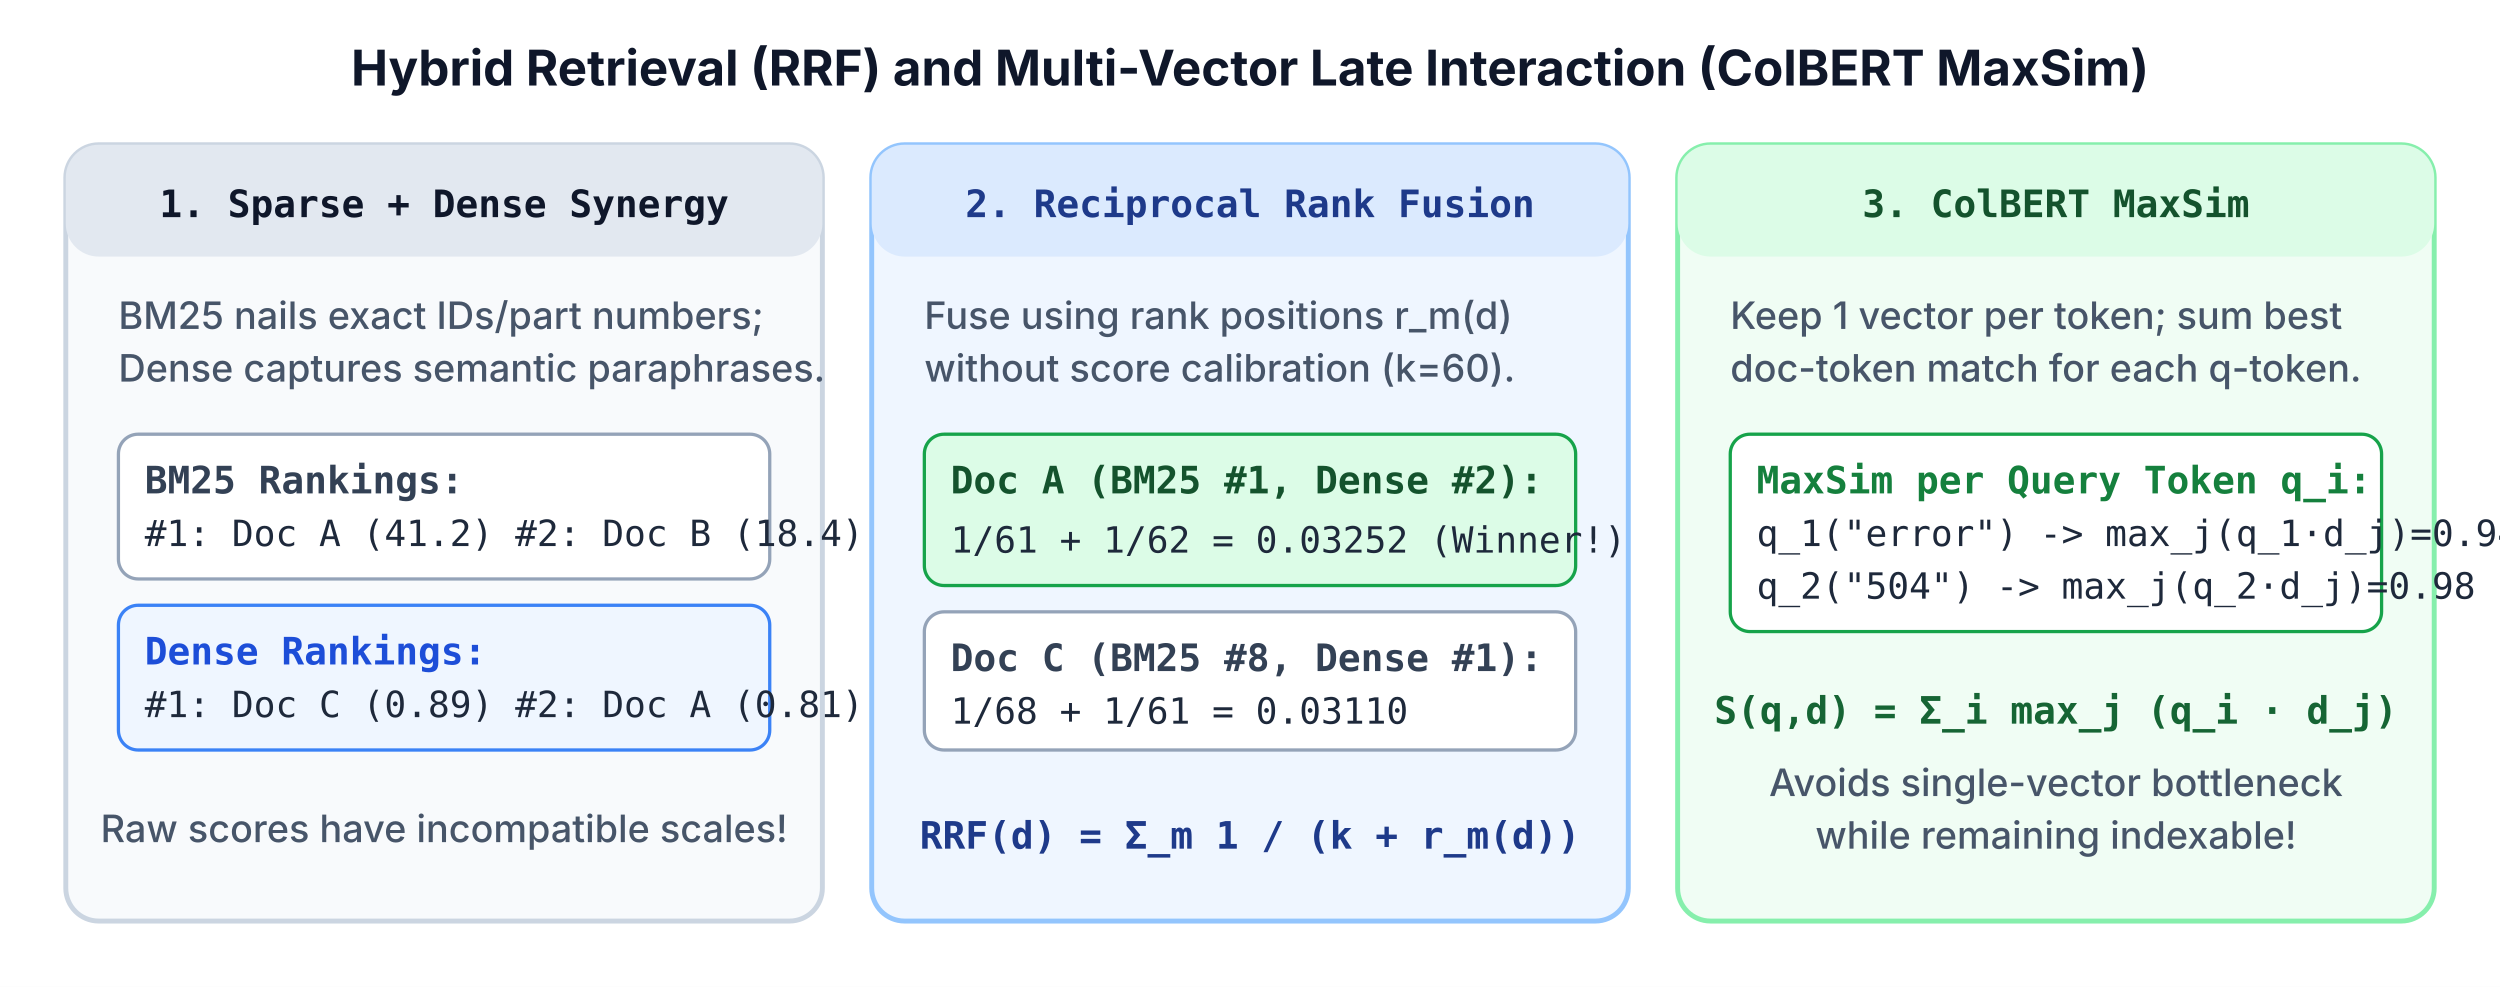
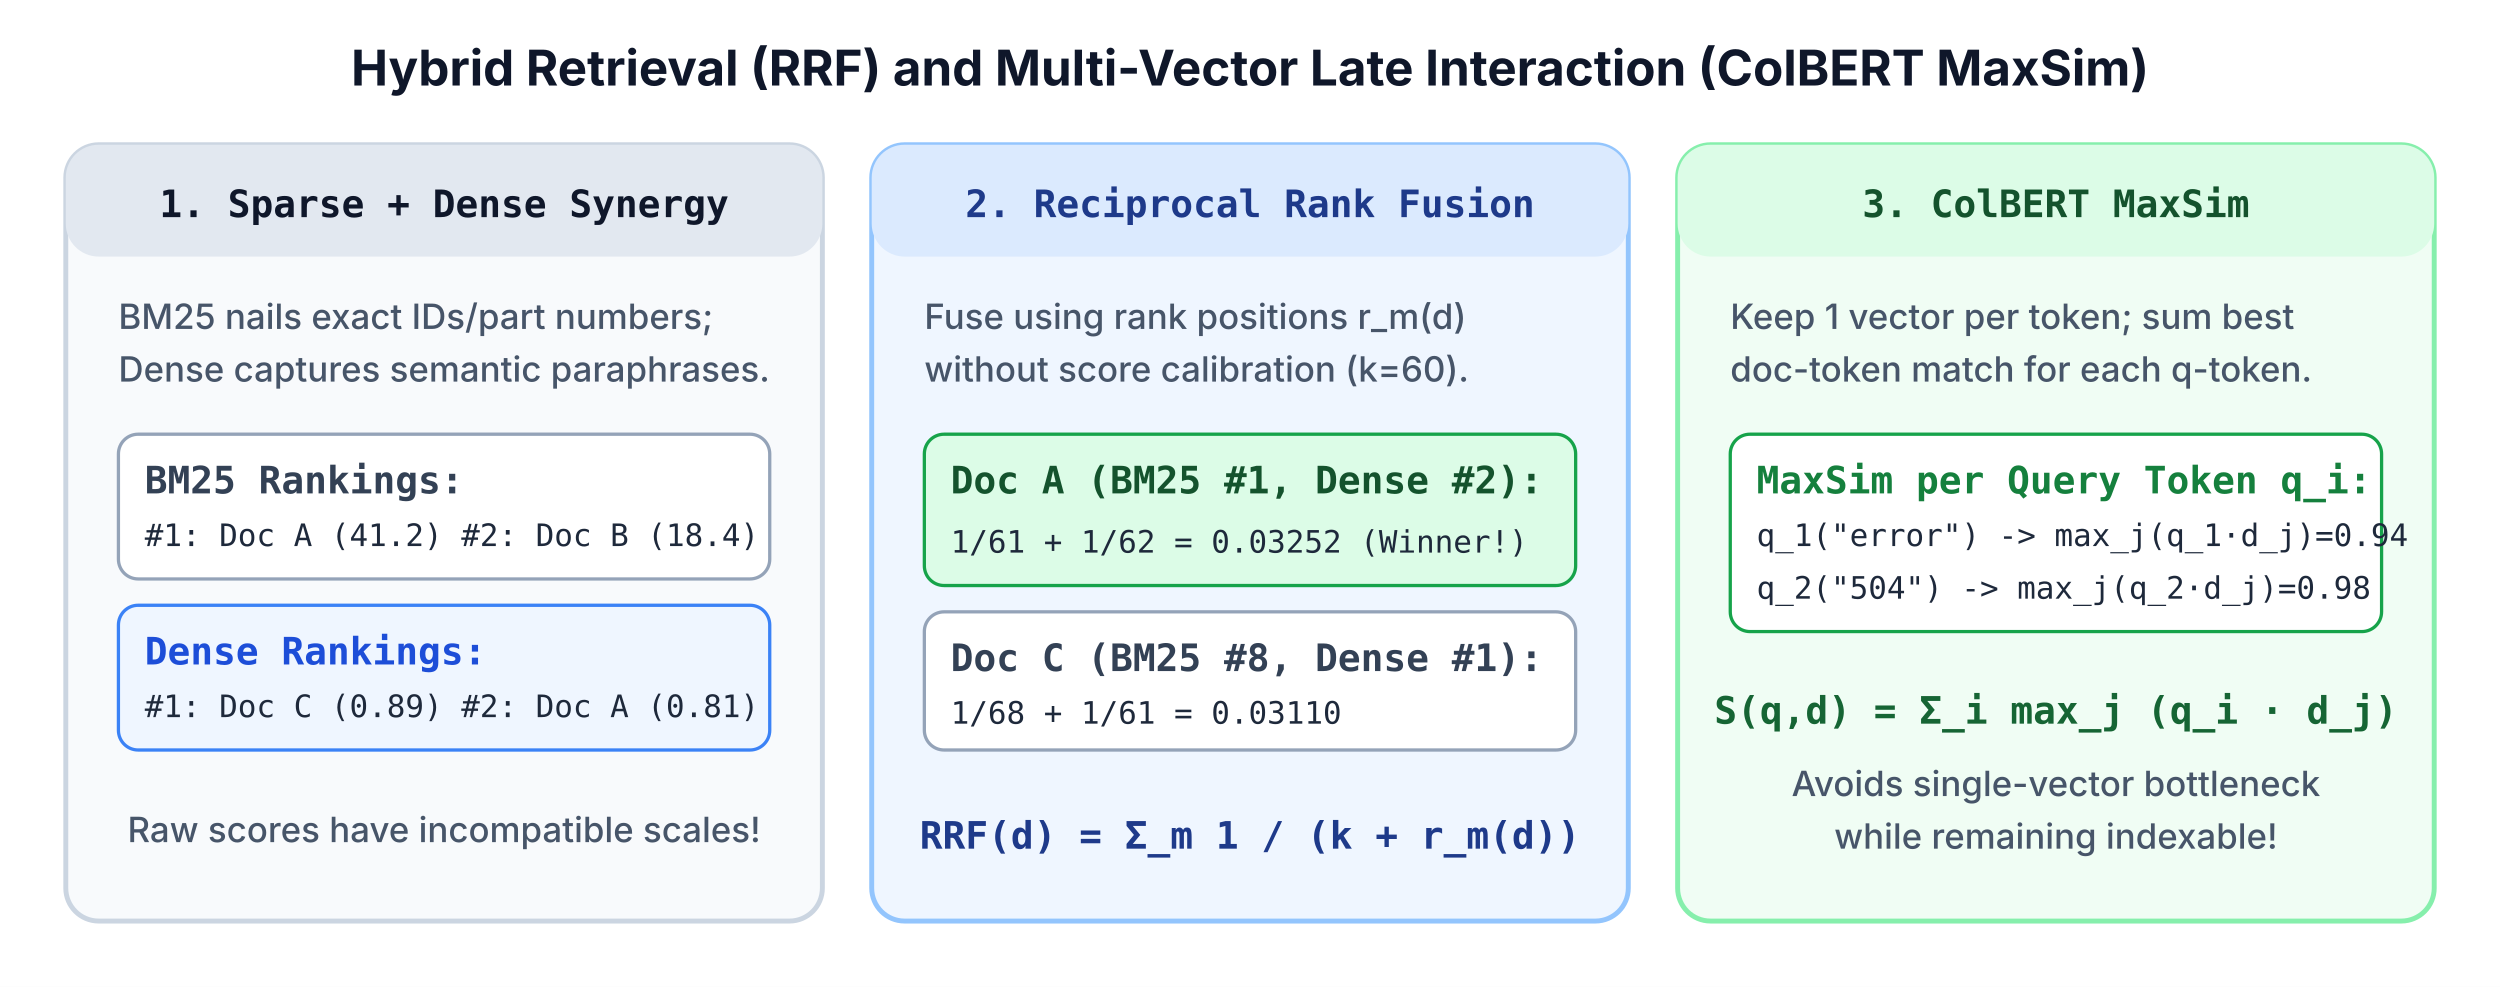
<svg xmlns="http://www.w3.org/2000/svg" viewBox="0 0 760 300" width="760" height="300">
  <rect width="760" height="300" fill="#ffffff" />
  <style>
    .title { font-family: 'Inter', -apple-system, sans-serif; font-size: 15px; font-weight: 700; fill: #0f172a; }
-     .sub { font-family: 'Inter', -apple-system, sans-serif; font-size: 11.5px; font-weight: 500; fill: #475569; }
-     .mono { font-family: 'JetBrains Mono', monospace; font-size: 11px; fill: #1e293b; }
+     .sub { font-family: 'Inter', -apple-system, sans-serif; font-size: 10.6px; font-weight: 500; fill: #475569; }
+     .mono { font-family: 'JetBrains Mono', 'Consolas', monospace; font-size: 9.4px; fill: #1e293b; }
    .mono-bold { font-family: 'JetBrains Mono', monospace; font-size: 11.5px; font-weight: 700; }
    .card { rx: 10; ry: 10; stroke-width: 1.5; }
  </style>
  <text x="380" y="26" text-anchor="middle" class="title">Hybrid Retrieval (RRF) and Multi-Vector Late Interaction (ColBERT MaxSim)</text>
  <g transform="translate(20, 44)">
    <rect width="230" height="236" class="card" fill="#f8fafc" stroke="#cbd5e1" />
    <rect width="230" height="34" rx="10" ry="10" fill="#e2e8f0" />
    <text x="115" y="22" text-anchor="middle" class="mono-bold" fill="#0f172a">1. Sparse + Dense Synergy</text>
    <text x="16" y="56" class="sub">BM25 nails exact IDs/part numbers;</text>
    <text x="16" y="72" class="sub">Dense captures semantic paraphrases.</text>
    <rect x="16" y="88" width="198" height="44" rx="6" fill="#fff" stroke="#94a3b8" />
    <text x="24" y="106" class="mono-bold" fill="#334155">BM25 Rankings:</text>
    <text x="24" y="122" class="mono">#1: Doc A (41.2)  #2: Doc B (18.4)</text>
    <rect x="16" y="140" width="198" height="44" rx="6" fill="#eff6ff" stroke="#3b82f6" />
    <text x="24" y="158" class="mono-bold" fill="#1d4ed8">Dense Rankings:</text>
    <text x="24" y="174" class="mono">#1: Doc C (0.89)  #2: Doc A (0.81)</text>
    <text x="115" y="212" text-anchor="middle" class="sub" fill="#b91c1c">Raw scores have incompatible scales!</text>
  </g>
  <g transform="translate(265, 44)">
    <rect width="230" height="236" class="card" fill="#eff6ff" stroke="#93c5fd" />
    <rect width="230" height="34" rx="10" ry="10" fill="#dbeafe" />
    <text x="115" y="22" text-anchor="middle" class="mono-bold" fill="#1e3a8a">2. Reciprocal Rank Fusion</text>
    <text x="16" y="56" class="sub">Fuse using rank positions r_m(d)</text>
    <text x="16" y="72" class="sub">without score calibration (k=60).</text>
    <rect x="16" y="88" width="198" height="46" rx="6" fill="#dcfce7" stroke="#16a34a" />
    <text x="24" y="106" class="mono-bold" fill="#14532d">Doc A (BM25 #1, Dense #2):</text>
    <text x="24" y="124" class="mono">1/61 + 1/62 = 0.03252 (Winner!)</text>
    <rect x="16" y="142" width="198" height="42" rx="6" fill="#fff" stroke="#94a3b8" />
    <text x="24" y="160" class="mono-bold" fill="#334155">Doc C (BM25 #8, Dense #1):</text>
    <text x="24" y="176" class="mono">1/68 + 1/61 = 0.03110</text>
    <text x="115" y="214" text-anchor="middle" class="mono-bold" fill="#1e3a8a">RRF(d) = Σ_m 1 / (k + r_m(d))</text>
  </g>
  <g transform="translate(510, 44)">
    <rect width="230" height="236" class="card" fill="#f0fdf4" stroke="#86efac" />
    <rect width="230" height="34" rx="10" ry="10" fill="#dcfce7" />
    <text x="115" y="22" text-anchor="middle" class="mono-bold" fill="#14532d">3. ColBERT MaxSim</text>
    <text x="16" y="56" class="sub">Keep 1 vector per token; sum best</text>
    <text x="16" y="72" class="sub">doc-token match for each q-token.</text>
    <rect x="16" y="88" width="198" height="60" rx="6" fill="#fff" stroke="#16a34a" />
    <text x="24" y="106" class="mono-bold" fill="#15803d">MaxSim per Query Token q_i:</text>
    <text x="24" y="122" class="mono">q_1("error") -&gt; max_j(q_1·d_j)=0.94</text>
    <text x="24" y="138" class="mono">q_2("504")   -&gt; max_j(q_2·d_j)=0.98</text>
    <text x="115" y="176" text-anchor="middle" class="mono-bold" fill="#166534">S(q,d) = Σ_i max_j (q_i · d_j)</text>
    <text x="115" y="198" text-anchor="middle" class="sub" fill="#14532d">Avoids single-vector bottleneck</text>
    <text x="115" y="214" text-anchor="middle" class="sub" fill="#14532d">while remaining indexable!</text>
  </g>
</svg>
